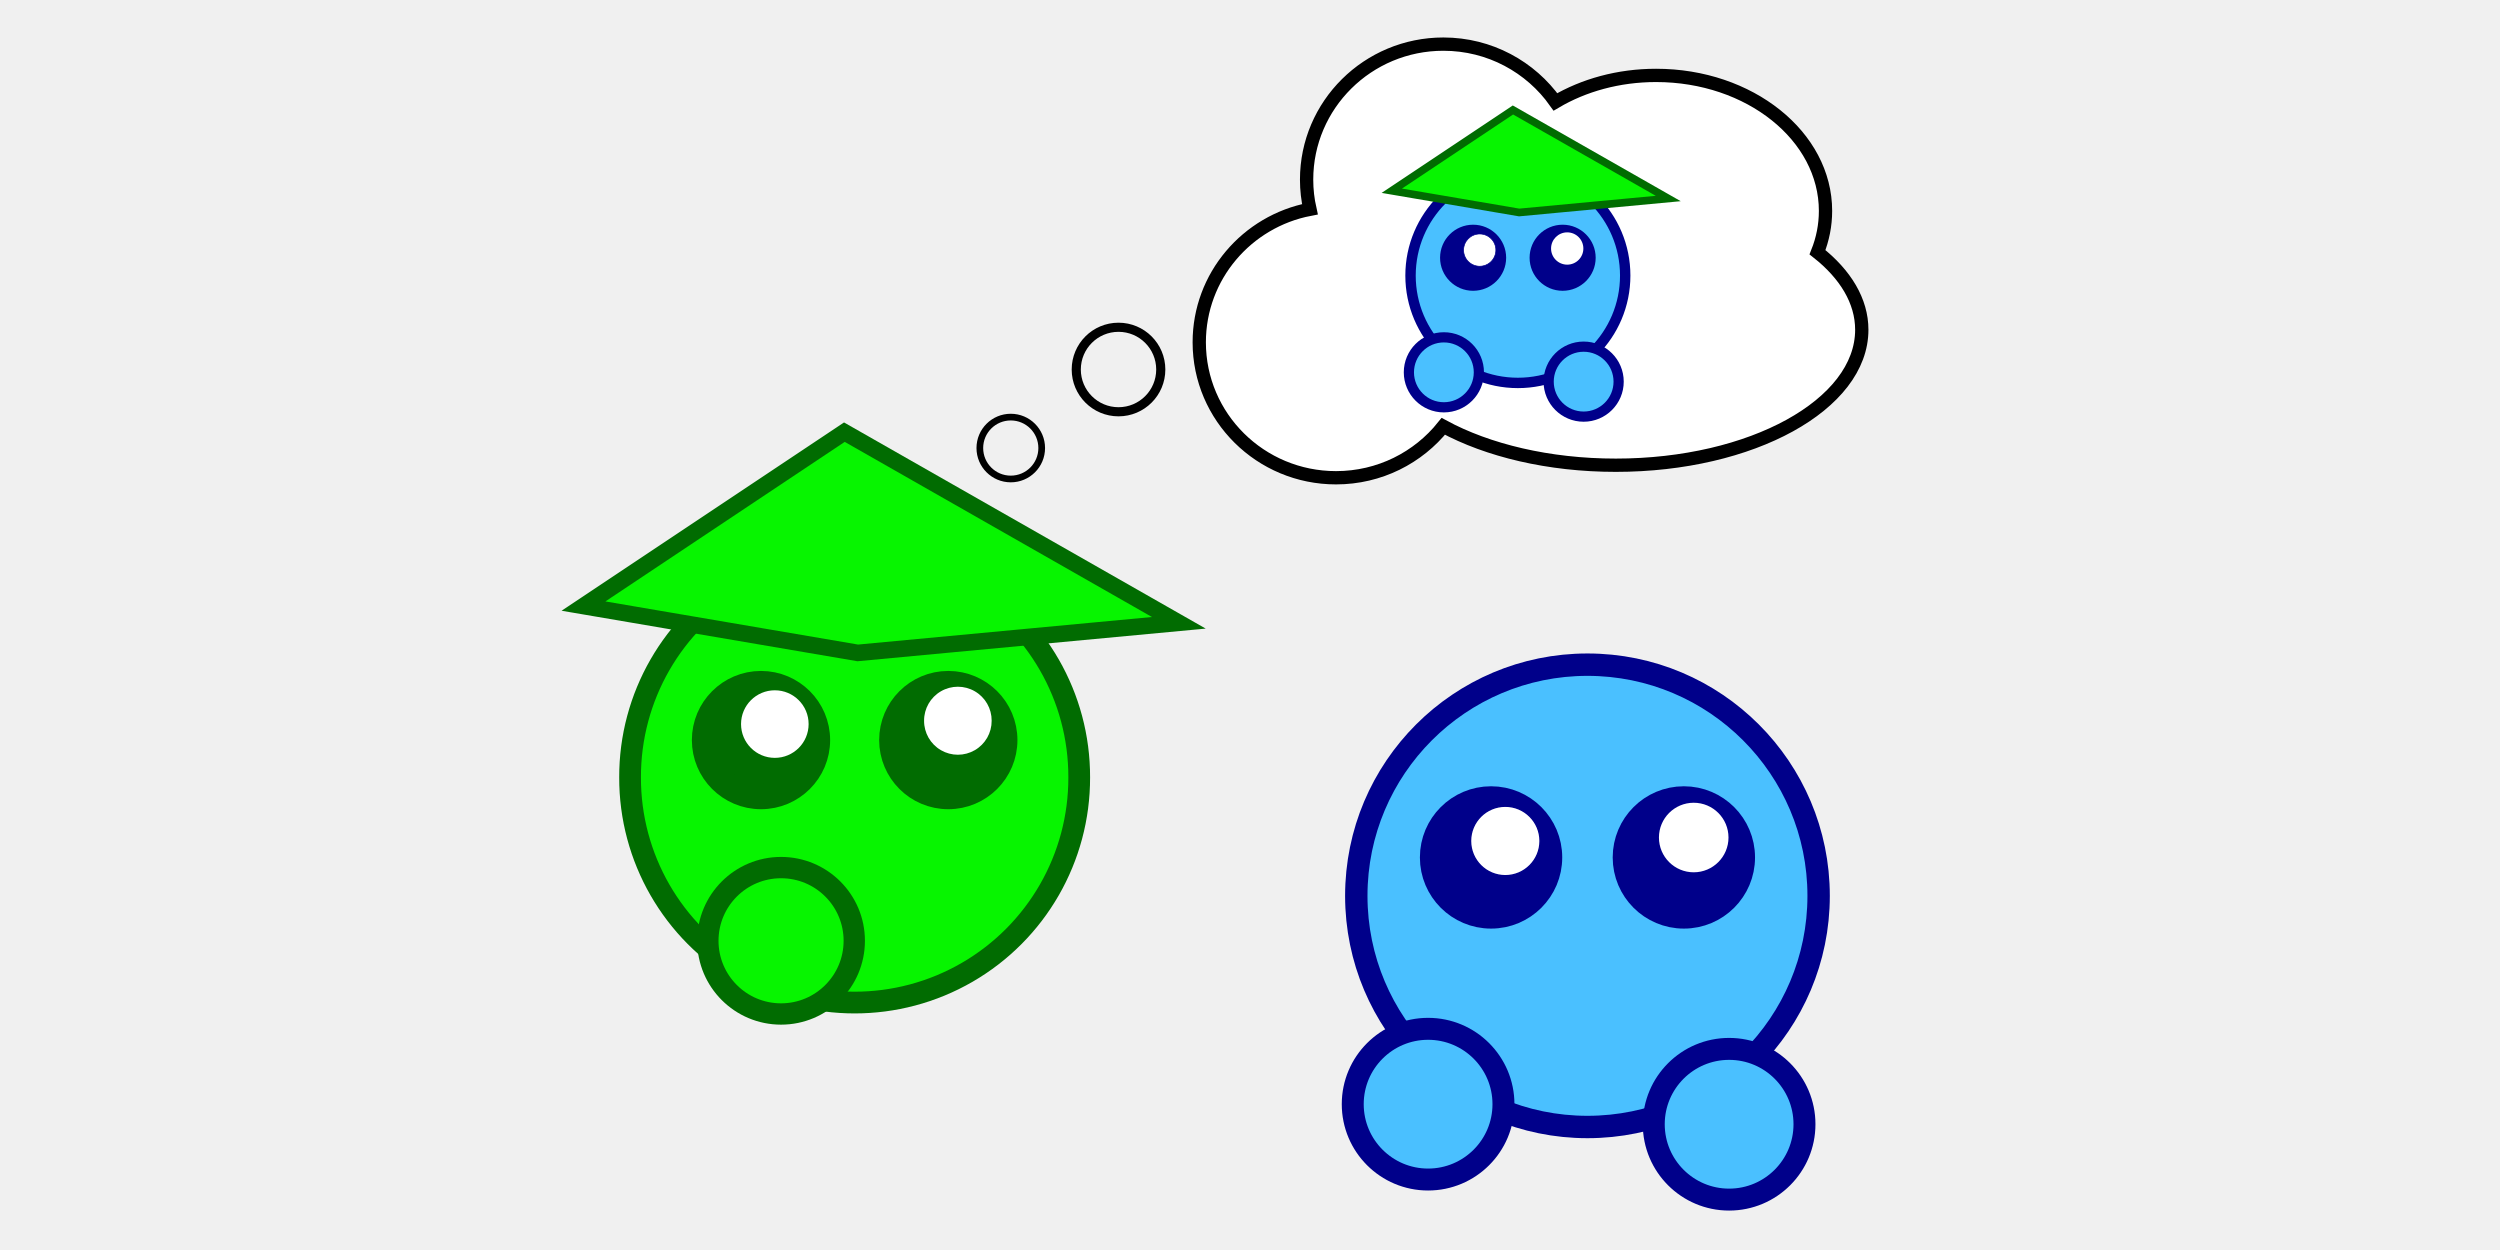
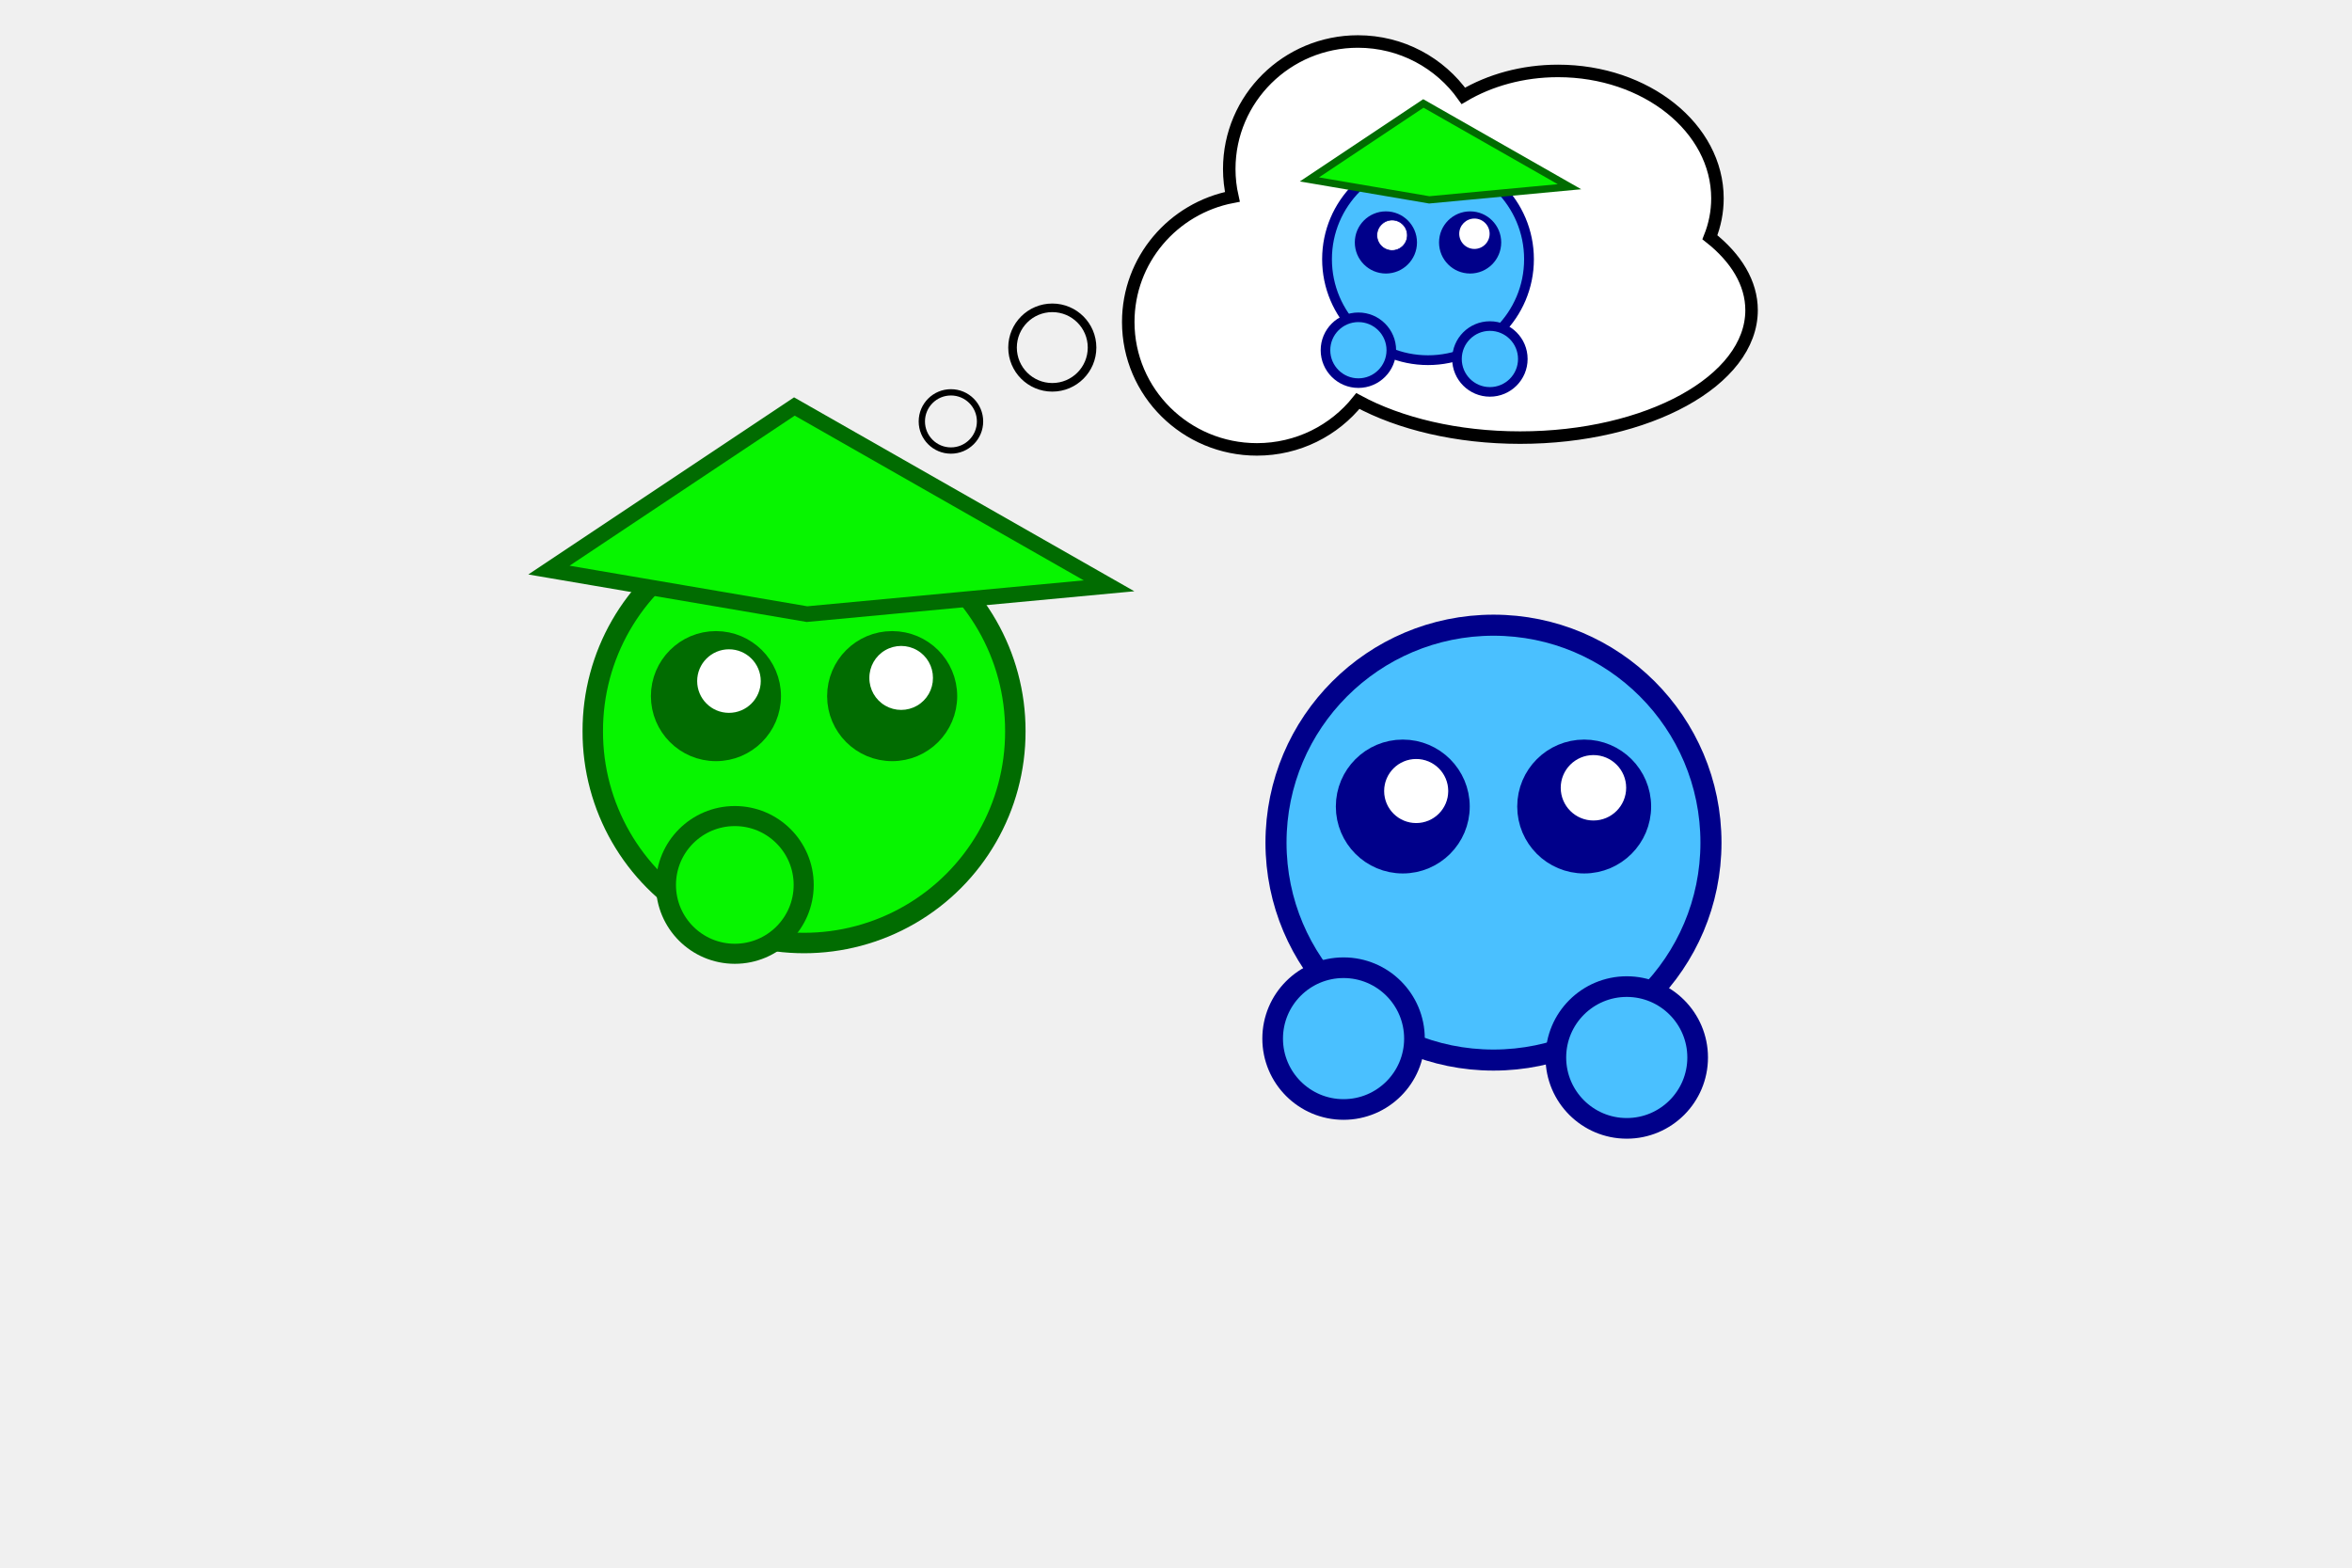
- <svg xmlns="http://www.w3.org/2000/svg" width="600" height="300" id="svg2" version="1.1">
+ <svg xmlns="http://www.w3.org/2000/svg" width="600" height="400" id="svg2" version="1.1">
  <defs id="defs4">
    </defs>
  <g id="layer1" transform="translate(0,-752.3622)">
    <path style="fill:#07f500;fill-opacity:1;fill-rule:nonzero;stroke:#016c01;stroke-width:13;stroke-linecap:round;stroke-linejoin:miter;stroke-miterlimit:4;stroke-opacity:1;stroke-dasharray:none;stroke-dashoffset:0" id="path2985" d="m 531.429,343.791 a 134.286,134.286 0 1 1 -268.571,0 134.286,134.286 0 1 1 268.571,0 z" transform="matrix(0.4013615,0,0,0.4013615,45.71679,800.9482)" />
    <g id="g3813" transform="matrix(0.4013615,0,0,0.4013615,48.12495,800.9482)">
      <path transform="matrix(0.3259834,0,0,0.3259834,217.6809,329.4349)" style="fill:#07f500;fill-opacity:1;fill-rule:nonzero;stroke:#016c01;stroke-width:39.112;stroke-linecap:round;stroke-linejoin:miter;stroke-miterlimit:4;stroke-opacity:1;stroke-dasharray:none;stroke-dashoffset:0" id="path3789" d="m 531.429,343.791 c 0,74.164 -60.122,134.286 -134.286,134.286 -74.164,0 -134.286,-60.122 -134.286,-134.286 0,-74.164 60.122,-134.286 134.286,-134.286 74.164,0 134.286,60.122 134.286,134.286 z" />
    </g>
    <g id="g3839" transform="matrix(0.4013615,0,0,0.4013615,44.46233,800.9482)">
      <path transform="matrix(1.178731,0,0,1.178731,-83.44262,-70.27793)" d="m 391.429,332.362 c 0,15.78 -12.792,28.571 -28.571,28.571 -15.78,0 -28.571,-12.792 -28.571,-28.571 0,-15.78 12.792,-28.571 28.571,-28.571 15.78,0 28.571,12.792 28.571,28.571 z" id="path3763" style="fill:#016c01;fill-opacity:1;fill-rule:nonzero;stroke:#016c01;stroke-width:13;stroke-linecap:round;stroke-linejoin:miter;stroke-miterlimit:4;stroke-opacity:1;stroke-dasharray:none;stroke-dashoffset:0" />
      <path transform="matrix(0.8333333,0,0,-0.8333333,57.07362,586.1645)" d="m 378.807,329.093 c 0,13.389 -10.854,24.244 -24.244,24.244 -13.389,0 -24.244,-10.854 -24.244,-24.244 0,-13.389 10.854,-24.244 24.244,-24.244 13.389,0 24.244,10.854 24.244,24.244 z" id="path3819" style="fill:#ffffff;fill-opacity:1;fill-rule:nonzero;stroke:none" />
    </g>
    <path transform="matrix(-0.4730973,0,0,0.4730973,399.2576,772.7413)" d="m 391.429,332.362 a 28.571,28.571 0 1 1 -57.143,0 28.571,28.571 0 1 1 57.143,0 z" id="path3847" style="fill:#016c01;fill-opacity:1;fill-rule:nonzero;stroke:#016c01;stroke-width:13;stroke-linecap:round;stroke-linejoin:miter;stroke-miterlimit:4;stroke-opacity:1;stroke-dasharray:none;stroke-dashoffset:0" />
    <path transform="matrix(-0.3344679,0,0,-0.3344679,348.4789,1035.409)" d="m 378.807,329.093 a 24.244,24.244 0 1 1 -48.487,0 24.244,24.244 0 1 1 48.487,0 z" id="path3849" style="fill:#ffffff;fill-opacity:1;fill-rule:nonzero;stroke:none" />
    <path style="fill:none;stroke:#000000;stroke-width:4;stroke-linecap:round;stroke-linejoin:miter;stroke-miterlimit:4;stroke-opacity:1;stroke-dasharray:none;stroke-dashoffset:0" id="path3973" d="m 294,236.862 a 18.5,18.5 0 1 1 -37,0 18.5,18.5 0 1 1 37,0 z" transform="matrix(0.4013615,0,0,0.4013615,132.0095,764.8256)" />
    <path transform="matrix(0.5482011,0,0,0.5482011,117.4145,711.1986)" d="m 294,236.862 a 18.5,18.5 0 1 1 -37,0 18.5,18.5 0 1 1 37,0 z" id="path3975" style="fill:none;stroke:#000000;stroke-width:4;stroke-linecap:round;stroke-linejoin:miter;stroke-miterlimit:4;stroke-opacity:1;stroke-dasharray:none;stroke-dashoffset:0" />
    <g id="g4099" transform="matrix(0.5315795,0,0,0.5315795,56.74909,575.3203)">
      <g transform="matrix(1.42579,0,0,1.41217,-169.4052,176.3898)" id="g3996">
        <path id="path3977" transform="matrix(0.7013656,0,0,0.7081301,120.2177,96.02969)" d="m 542.906,40.969 c -34.11,0 -61.75,27.404 -61.75,61.188 0,4.601 0.528,9.064 1.5,13.375 -28.47,5.451 -49.969,30.272 -49.969,60.062 0,33.784 27.64,61.156 61.75,61.156 19.635,0 37.125,-9.072 48.438,-23.219 20.045,10.856 47.541,17.562 77.875,17.562 61.341,0 111.062,-27.372 111.062,-61.156 0,-13.019 -7.412,-25.082 -20,-35 2.354,-5.882 3.625,-12.15 3.625,-18.656 0,-33.784 -34.247,-61.188 -76.5,-61.188 -17.016,0 -32.731,4.457 -45.438,11.969 C 582.33,51.287 563.837,40.969 542.906,40.969 z" style="fill:#ffffff;fill-opacity:1;stroke:#000000;stroke-width:6;stroke-linecap:round;stroke-linejoin:miter;stroke-miterlimit:4;stroke-opacity:1;stroke-dasharray:none;stroke-dashoffset:0" />
      </g>
    </g>
    <g id="g4280" transform="matrix(0.4013615,0,0,0.4013615,111.9414,759.6079)">
      <path transform="matrix(1.029372,0,0,1.029372,261.5334,163.7338)" d="m 531.429,343.791 c 0,74.164 -60.122,134.286 -134.286,134.286 -74.164,0 -134.286,-60.122 -134.286,-134.286 0,-74.164 60.122,-134.286 134.286,-134.286 74.164,0 134.286,60.122 134.286,134.286 z" id="path4229" style="fill:#4ac0ff;fill-opacity:1;fill-rule:nonzero;stroke:#00008a;stroke-width:13;stroke-linecap:round;stroke-linejoin:miter;stroke-miterlimit:4;stroke-opacity:1;stroke-dasharray:none;stroke-dashoffset:0" />
      <g transform="matrix(1.029372,0,0,1.029372,217.7097,187.7338)" id="g4231">
        <path d="m 531.429,343.791 c 0,74.164 -60.122,134.286 -134.286,134.286 -74.164,0 -134.286,-60.122 -134.286,-134.286 0,-74.164 60.122,-134.286 134.286,-134.286 74.164,0 134.286,60.122 134.286,134.286 z" id="path4233" style="fill:#4ac0ff;fill-opacity:1;fill-rule:nonzero;stroke:#00008a;stroke-width:39.112;stroke-linecap:round;stroke-linejoin:miter;stroke-miterlimit:4;stroke-opacity:1;stroke-dasharray:none;stroke-dashoffset:0" transform="matrix(0.3259834,0,0,0.3259834,217.6809,329.4349)" />
      </g>
      <path transform="matrix(1.213352,0,0,1.213352,172.4227,91.39168)" d="m 391.429,332.362 c 0,15.78 -12.792,28.571 -28.571,28.571 -15.78,0 -28.571,-12.792 -28.571,-28.571 0,-15.78 12.792,-28.571 28.571,-28.571 15.78,0 28.571,12.792 28.571,28.571 z" id="path4235" style="fill:#00008a;fill-opacity:1;fill-rule:nonzero;stroke:#00008a;stroke-width:13;stroke-linecap:round;stroke-linejoin:miter;stroke-miterlimit:4;stroke-opacity:1;stroke-dasharray:none;stroke-dashoffset:0" />
      <path transform="matrix(0.8578098,0,0,-0.8578098,317.0661,767.115)" d="m 378.807,329.093 c 0,13.389 -10.854,24.244 -24.244,24.244 -13.389,0 -24.244,-10.854 -24.244,-24.244 0,-13.389 10.854,-24.244 24.244,-24.244 13.389,0 24.244,10.854 24.244,24.244 z" id="path4237" style="fill:#ffffff;fill-opacity:1;fill-rule:nonzero;stroke:#00008a;stroke-width:1.001;stroke-miterlimit:4;stroke-opacity:1;stroke-dasharray:none" />
      <path style="fill:#00008a;fill-opacity:1;fill-rule:nonzero;stroke:#00008a;stroke-width:13;stroke-linecap:round;stroke-linejoin:miter;stroke-miterlimit:4;stroke-opacity:1;stroke-dasharray:none;stroke-dashoffset:0" id="path4239" d="m 391.429,332.362 c 0,15.78 -12.792,28.571 -28.571,28.571 -15.78,0 -28.571,-12.792 -28.571,-28.571 0,-15.78 12.792,-28.571 28.571,-28.571 15.78,0 28.571,12.792 28.571,28.571 z" transform="matrix(-1.213352,0,0,1.213352,1168.259,91.39168)" />
      <path style="fill:#ffffff;fill-opacity:1;fill-rule:nonzero;stroke:none" id="path4241" d="m 378.807,329.093 c 0,13.389 -10.854,24.244 -24.244,24.244 -13.389,0 -24.244,-10.854 -24.244,-24.244 0,-13.389 10.854,-24.244 24.244,-24.244 13.389,0 24.244,10.854 24.244,24.244 z" transform="matrix(-0.8578098,0,0,-0.8578098,1038.027,765.0562)" />
      <g id="g4243" transform="matrix(1.029372,0,0,1.029372,397.7096,199.7338)">
        <path transform="matrix(0.3259834,0,0,0.3259834,217.6809,329.4349)" style="fill:#4ac0ff;fill-opacity:1;fill-rule:nonzero;stroke:#00008a;stroke-width:39.112;stroke-linecap:round;stroke-linejoin:miter;stroke-miterlimit:4;stroke-opacity:1;stroke-dasharray:none;stroke-dashoffset:0" id="path4245" d="m 531.429,343.791 c 0,74.164 -60.122,134.286 -134.286,134.286 -74.164,0 -134.286,-60.122 -134.286,-134.286 0,-74.164 60.122,-134.286 134.286,-134.286 74.164,0 134.286,60.122 134.286,134.286 z" />
      </g>
    </g>
    <path style="fill:#07f500;fill-opacity:1;stroke:#016c01;stroke-width:3.973;stroke-linecap:butt;stroke-linejoin:miter;stroke-miterlimit:4;stroke-opacity:1;stroke-dasharray:none" d="m 140.037,897.822 62.612,-41.742 80.272,45.755 -77.061,7.224 z" id="path4247" />
    <g id="g4313" transform="matrix(0.186366,0,0,0.186366,332.5433,829.0085)">
      <g id="g4291" transform="translate(-500,-574)">
        <path transform="matrix(1.029372,0,0,1.029372,261.5334,163.7338)" d="m 531.429,343.791 c 0,74.164 -60.122,134.286 -134.286,134.286 -74.164,0 -134.286,-60.122 -134.286,-134.286 0,-74.164 60.122,-134.286 134.286,-134.286 74.164,0 134.286,60.122 134.286,134.286 z" id="path4293" style="fill:#4ac0ff;fill-opacity:1;fill-rule:nonzero;stroke:#00008a;stroke-width:13;stroke-linecap:round;stroke-linejoin:miter;stroke-miterlimit:4;stroke-opacity:1;stroke-dasharray:none;stroke-dashoffset:0" />
        <g transform="matrix(1.029372,0,0,1.029372,217.7097,187.7338)" id="g4295">
          <path d="m 531.429,343.791 c 0,74.164 -60.122,134.286 -134.286,134.286 -74.164,0 -134.286,-60.122 -134.286,-134.286 0,-74.164 60.122,-134.286 134.286,-134.286 74.164,0 134.286,60.122 134.286,134.286 z" id="path4297" style="fill:#4ac0ff;fill-opacity:1;fill-rule:nonzero;stroke:#00008a;stroke-width:39.112;stroke-linecap:round;stroke-linejoin:miter;stroke-miterlimit:4;stroke-opacity:1;stroke-dasharray:none;stroke-dashoffset:0" transform="matrix(0.3259834,0,0,0.3259834,217.6809,329.4349)" />
        </g>
        <path transform="matrix(1.213352,0,0,1.213352,172.4227,91.39168)" d="m 391.429,332.362 c 0,15.78 -12.792,28.571 -28.571,28.571 -15.78,0 -28.571,-12.792 -28.571,-28.571 0,-15.78 12.792,-28.571 28.571,-28.571 15.78,0 28.571,12.792 28.571,28.571 z" id="path4299" style="fill:#00008a;fill-opacity:1;fill-rule:nonzero;stroke:#00008a;stroke-width:13;stroke-linecap:round;stroke-linejoin:miter;stroke-miterlimit:4;stroke-opacity:1;stroke-dasharray:none;stroke-dashoffset:0" />
        <path transform="matrix(0.8578098,0,0,-0.8578098,317.0661,767.115)" d="m 378.807,329.093 c 0,13.389 -10.854,24.244 -24.244,24.244 -13.389,0 -24.244,-10.854 -24.244,-24.244 0,-13.389 10.854,-24.244 24.244,-24.244 13.389,0 24.244,10.854 24.244,24.244 z" id="path4301" style="fill:#ffffff;fill-opacity:1;fill-rule:nonzero;stroke:#00008a;stroke-width:1.001;stroke-miterlimit:4;stroke-opacity:1;stroke-dasharray:none" />
        <path style="fill:#00008a;fill-opacity:1;fill-rule:nonzero;stroke:#00008a;stroke-width:13;stroke-linecap:round;stroke-linejoin:miter;stroke-miterlimit:4;stroke-opacity:1;stroke-dasharray:none;stroke-dashoffset:0" id="path4303" d="m 391.429,332.362 c 0,15.78 -12.792,28.571 -28.571,28.571 -15.78,0 -28.571,-12.792 -28.571,-28.571 0,-15.78 12.792,-28.571 28.571,-28.571 15.78,0 28.571,12.792 28.571,28.571 z" transform="matrix(-1.213352,0,0,1.213352,1168.259,91.39168)" />
        <path style="fill:#ffffff;fill-opacity:1;fill-rule:nonzero;stroke:none" id="path4305" d="m 378.807,329.093 c 0,13.389 -10.854,24.244 -24.244,24.244 -13.389,0 -24.244,-10.854 -24.244,-24.244 0,-13.389 10.854,-24.244 24.244,-24.244 13.389,0 24.244,10.854 24.244,24.244 z" transform="matrix(-0.8578098,0,0,-0.8578098,1038.027,765.0562)" />
        <g id="g4307" transform="matrix(1.029372,0,0,1.029372,397.7096,199.7338)">
          <path transform="matrix(0.3259834,0,0,0.3259834,217.6809,329.4349)" style="fill:#4ac0ff;fill-opacity:1;fill-rule:nonzero;stroke:#00008a;stroke-width:39.112;stroke-linecap:round;stroke-linejoin:miter;stroke-miterlimit:4;stroke-opacity:1;stroke-dasharray:none;stroke-dashoffset:0" id="path4309" d="m 531.429,343.791 c 0,74.164 -60.122,134.286 -134.286,134.286 -74.164,0 -134.286,-60.122 -134.286,-134.286 0,-74.164 60.122,-134.286 134.286,-134.286 74.164,0 134.286,60.122 134.286,134.286 z" />
        </g>
      </g>
      <path id="path4311" d="M 8,-165.638 164,-269.638 364,-155.638 172,-137.638 z" style="fill:#07f500;fill-opacity:1;stroke:#016c01;stroke-width:9.9;stroke-linecap:butt;stroke-linejoin:miter;stroke-miterlimit:4;stroke-opacity:1;stroke-dasharray:none" />
    </g>
  </g>
</svg>
